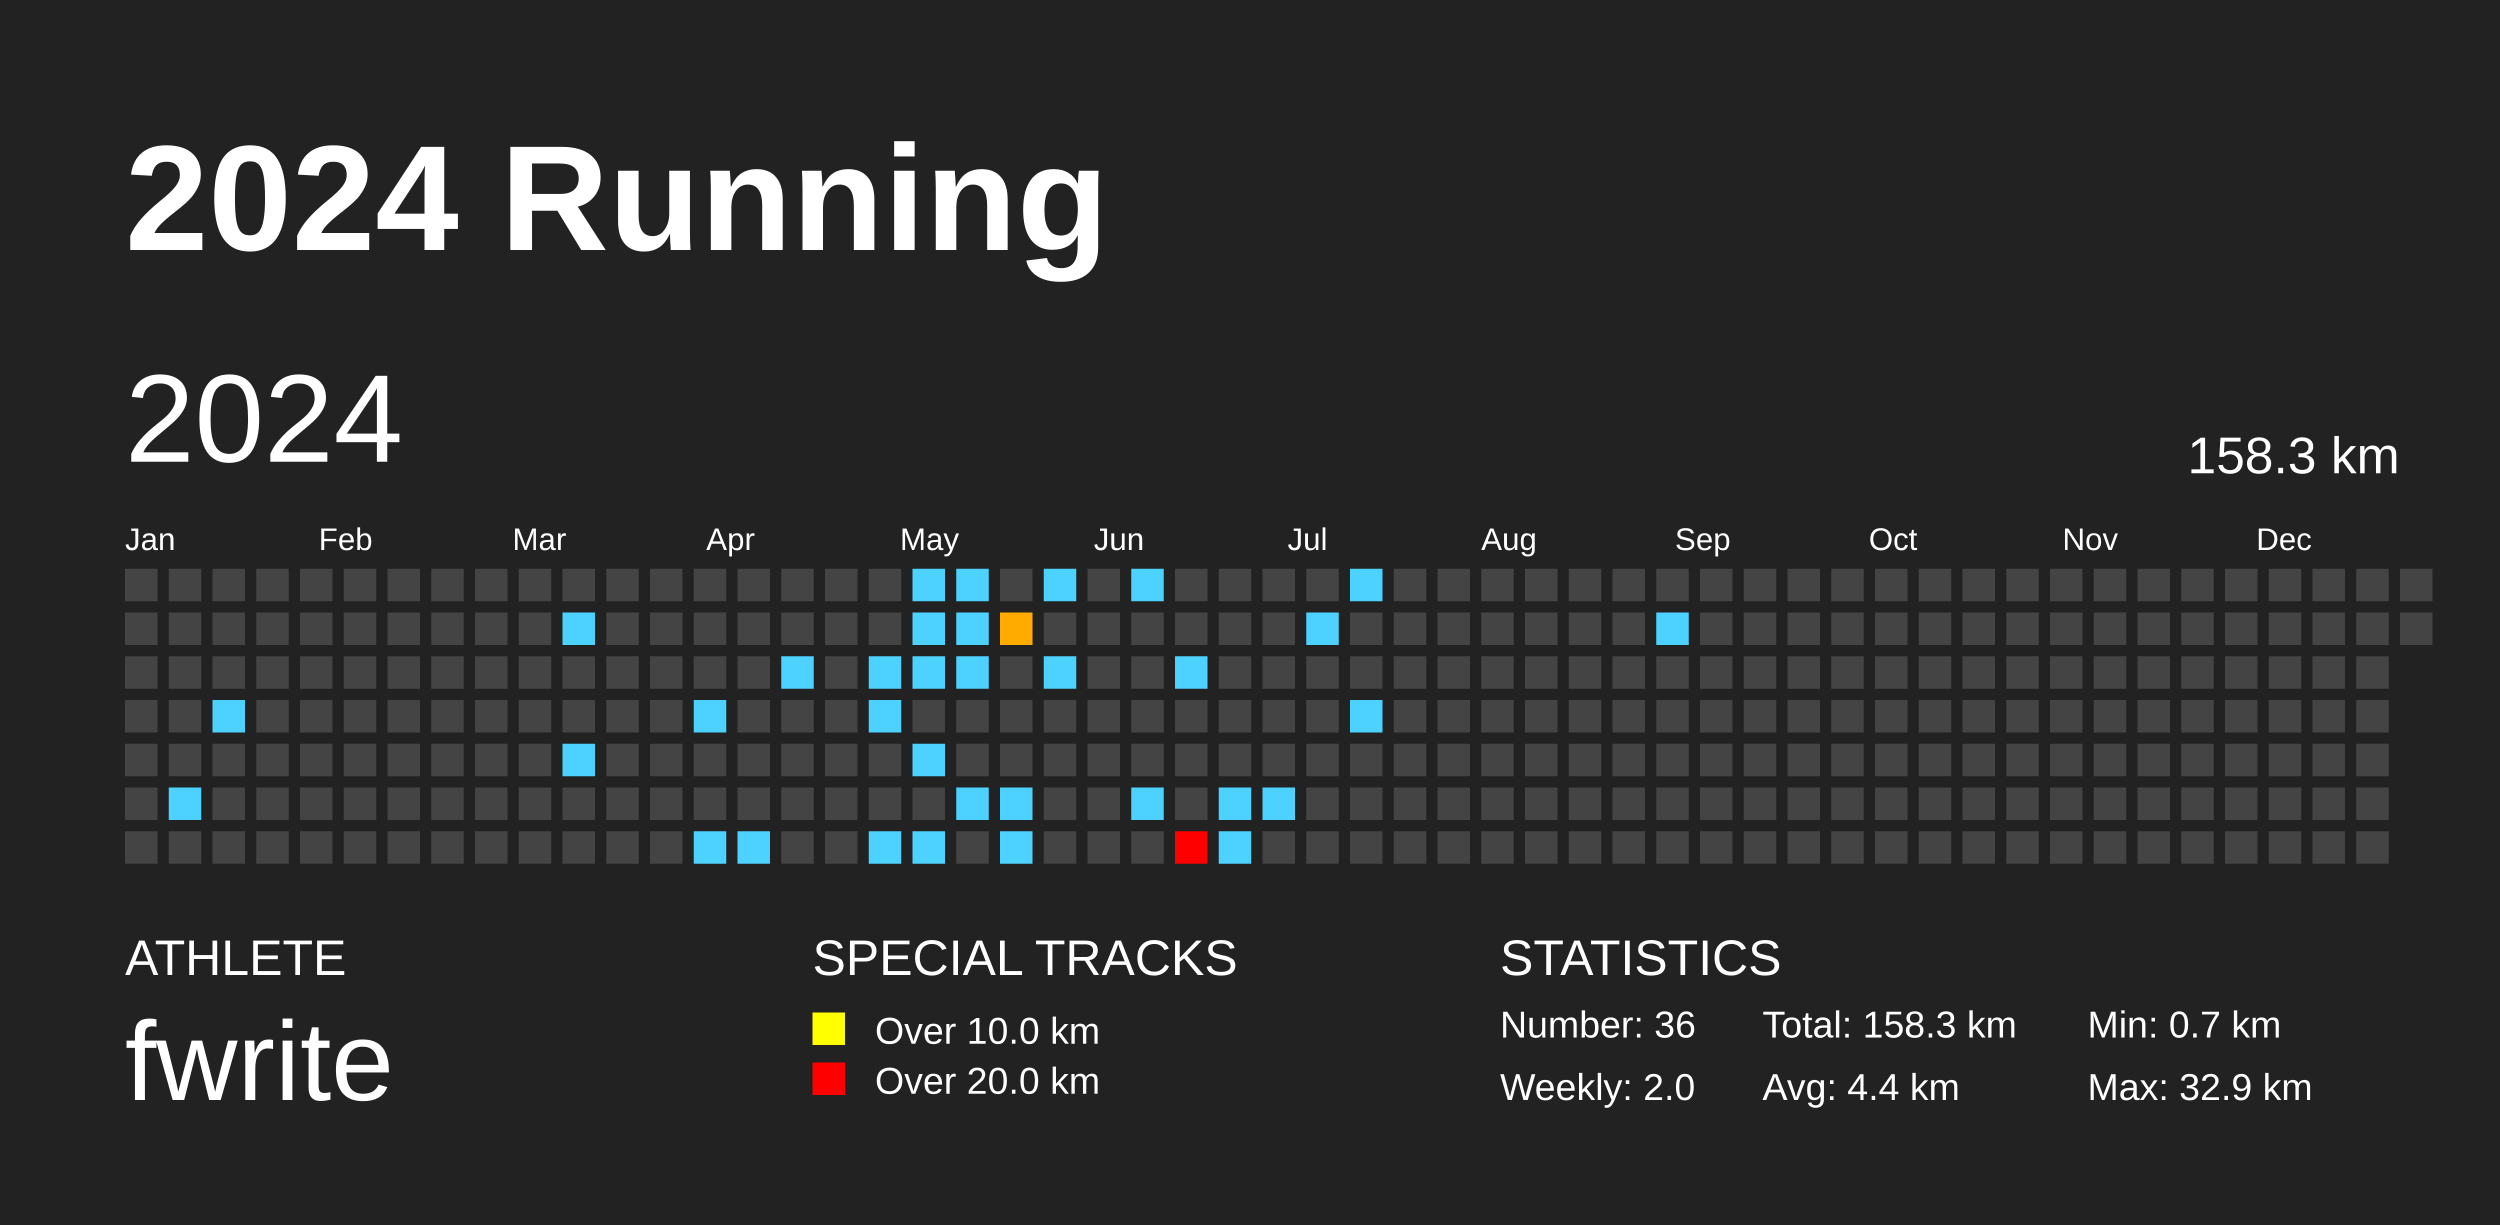
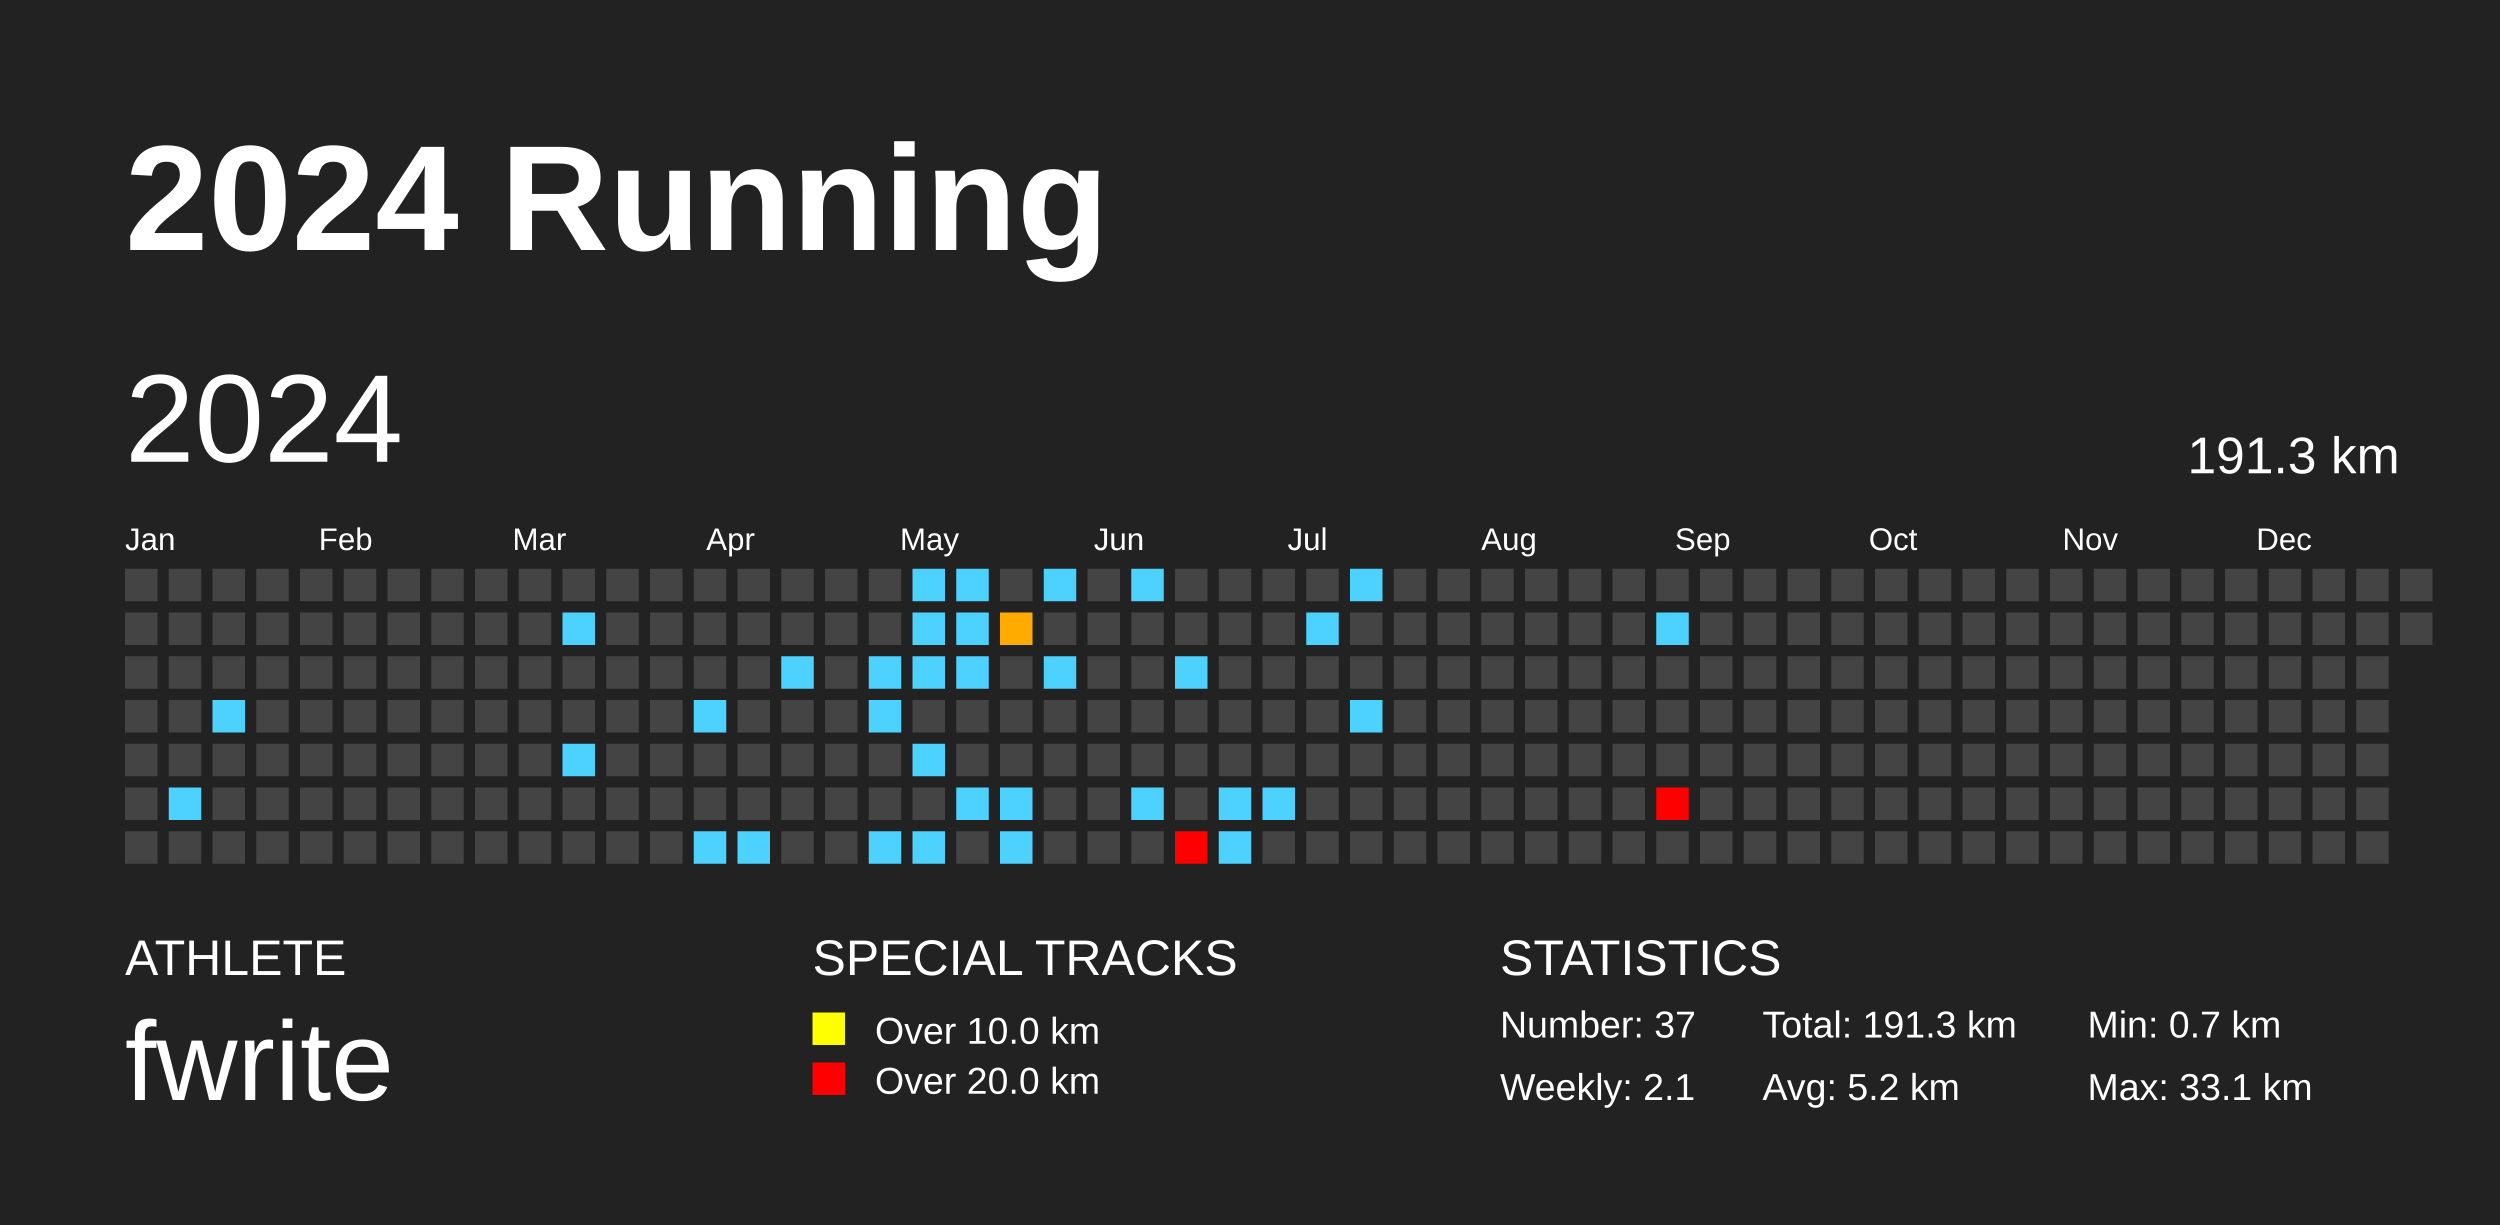
<svg xmlns="http://www.w3.org/2000/svg" baseProfile="full" height="98mm" version="1.1" viewBox="0,0,200,98" width="200mm">
  <defs />
  <rect fill="#222222" height="98" width="200" x="0" y="0" />
  <text fill="#FFFFFF" style="font-size:12px; font-family:Arial; font-weight:bold;" x="10" y="20">2024 Running</text>
  <text fill="#FFFFFF" style="font-size:4px; font-family:Arial" x="10" y="78">ATHLETE</text>
  <text fill="#FFFFFF" style="font-size:9px; font-family:Arial" x="10" y="88">fwrite</text>
  <text fill="#FFFFFF" style="font-size:4px; font-family:Arial" x="65" y="78">SPECIAL TRACKS</text>
  <rect fill="yellow" height="2.6" width="2.6" x="65" y="81" />
  <text fill="#FFFFFF" style="font-size:3px; font-family:Arial" x="70" y="83.5">Over 10.0 km</text>
  <rect fill="red" height="2.6" width="2.6" x="65" y="85" />
  <text fill="#FFFFFF" style="font-size:3px; font-family:Arial" x="70" y="87.5">Over 20.0 km</text>
  <text fill="#FFFFFF" style="font-size:4px; font-family:Arial" x="120" y="78">STATISTICS</text>
-   <text fill="#FFFFFF" style="font-size:3px; font-family:Arial" x="120" y="83">Number: 36</text>
-   <text fill="#FFFFFF" style="font-size:3px; font-family:Arial" x="120" y="88">Weekly: 2.0</text>
-   <text fill="#FFFFFF" style="font-size:3px; font-family:Arial" x="141" y="83">Total: 158.3 km</text>
-   <text fill="#FFFFFF" style="font-size:3px; font-family:Arial" x="141" y="88">Avg: 4.4 km</text>
+   <text fill="#FFFFFF" style="font-size:3px; font-family:Arial" x="120" y="83">Number: 37</text>
+   <text fill="#FFFFFF" style="font-size:3px; font-family:Arial" x="120" y="88">Weekly: 2.1</text>
+   <text fill="#FFFFFF" style="font-size:3px; font-family:Arial" x="141" y="83">Total: 191.3 km</text>
+   <text fill="#FFFFFF" style="font-size:3px; font-family:Arial" x="141" y="88">Avg: 5.2 km</text>
  <text fill="#FFFFFF" style="font-size:3px; font-family:Arial" x="167" y="83">Min: 0.7 km</text>
-   <text fill="#FFFFFF" style="font-size:3px; font-family:Arial" x="167" y="88">Max: 32.9 km</text>
+   <text fill="#FFFFFF" style="font-size:3px; font-family:Arial" x="167" y="88">Max: 33.1 km</text>
  <text dominant-baseline="hanging" fill="#FFFFFF" style="font-size:10.0px; font-family:Arial;" x="10" y="30">2024</text>
-   <text dominant-baseline="hanging" fill="#FFFFFF" style="font-size:4.125px; font-family:Arial;" x="175" y="35">158.3 km</text>
+   <text dominant-baseline="hanging" fill="#FFFFFF" style="font-size:4.125px; font-family:Arial;" x="175" y="35">191.3 km</text>
  <text fill="#FFFFFF" style="font-size:2.5px; font-family:Arial" x="10.0" y="44">Jan</text>
  <text fill="#FFFFFF" style="font-size:2.5px; font-family:Arial" x="25.5" y="44">Feb</text>
  <text fill="#FFFFFF" style="font-size:2.5px; font-family:Arial" x="41.0" y="44">Mar</text>
  <text fill="#FFFFFF" style="font-size:2.5px; font-family:Arial" x="56.5" y="44">Apr</text>
  <text fill="#FFFFFF" style="font-size:2.5px; font-family:Arial" x="72.0" y="44">May</text>
  <text fill="#FFFFFF" style="font-size:2.5px; font-family:Arial" x="87.5" y="44">Jun</text>
  <text fill="#FFFFFF" style="font-size:2.5px; font-family:Arial" x="103.0" y="44">Jul</text>
  <text fill="#FFFFFF" style="font-size:2.5px; font-family:Arial" x="118.5" y="44">Aug</text>
  <text fill="#FFFFFF" style="font-size:2.5px; font-family:Arial" x="134.0" y="44">Sep</text>
  <text fill="#FFFFFF" style="font-size:2.5px; font-family:Arial" x="149.5" y="44">Oct</text>
  <text fill="#FFFFFF" style="font-size:2.5px; font-family:Arial" x="165.0" y="44">Nov</text>
  <text fill="#FFFFFF" style="font-size:2.5px; font-family:Arial" x="180.5" y="44">Dec</text>
  <rect fill="#444444" height="2.6" width="2.6" x="10.0" y="45.5" />
  <rect fill="#444444" height="2.6" width="2.6" x="10.0" y="49.0" />
  <rect fill="#444444" height="2.6" width="2.6" x="10.0" y="52.5" />
  <rect fill="#444444" height="2.6" width="2.6" x="10.0" y="56.0" />
  <rect fill="#444444" height="2.6" width="2.6" x="10.0" y="59.5" />
  <rect fill="#444444" height="2.6" width="2.6" x="10.0" y="63.0" />
  <rect fill="#444444" height="2.6" width="2.6" x="10.0" y="66.5" />
  <rect fill="#444444" height="2.6" width="2.6" x="13.5" y="45.5" />
  <rect fill="#444444" height="2.6" width="2.6" x="13.5" y="49.0" />
  <rect fill="#444444" height="2.6" width="2.6" x="13.5" y="52.5" />
  <rect fill="#444444" height="2.6" width="2.6" x="13.5" y="56.0" />
  <rect fill="#444444" height="2.6" width="2.6" x="13.5" y="59.5" />
  <rect fill="#4dd2ff" height="2.6" width="2.6" x="13.5" y="63.0" />
  <rect fill="#444444" height="2.6" width="2.6" x="13.5" y="66.5" />
  <rect fill="#444444" height="2.6" width="2.6" x="17.0" y="45.5" />
  <rect fill="#444444" height="2.6" width="2.6" x="17.0" y="49.0" />
  <rect fill="#444444" height="2.6" width="2.6" x="17.0" y="52.5" />
  <rect fill="#4dd2ff" height="2.6" width="2.6" x="17.0" y="56.0" />
  <rect fill="#444444" height="2.6" width="2.6" x="17.0" y="59.5" />
  <rect fill="#444444" height="2.6" width="2.6" x="17.0" y="63.0" />
  <rect fill="#444444" height="2.6" width="2.6" x="17.0" y="66.5" />
  <rect fill="#444444" height="2.6" width="2.6" x="20.5" y="45.5" />
  <rect fill="#444444" height="2.6" width="2.6" x="20.5" y="49.0" />
  <rect fill="#444444" height="2.6" width="2.6" x="20.5" y="52.5" />
  <rect fill="#444444" height="2.6" width="2.6" x="20.5" y="56.0" />
  <rect fill="#444444" height="2.6" width="2.6" x="20.5" y="59.5" />
  <rect fill="#444444" height="2.6" width="2.6" x="20.5" y="63.0" />
  <rect fill="#444444" height="2.6" width="2.6" x="20.5" y="66.5" />
  <rect fill="#444444" height="2.6" width="2.6" x="24.0" y="45.5" />
  <rect fill="#444444" height="2.6" width="2.6" x="24.0" y="49.0" />
  <rect fill="#444444" height="2.6" width="2.6" x="24.0" y="52.5" />
  <rect fill="#444444" height="2.6" width="2.6" x="24.0" y="56.0" />
  <rect fill="#444444" height="2.6" width="2.6" x="24.0" y="59.5" />
  <rect fill="#444444" height="2.6" width="2.6" x="24.0" y="63.0" />
  <rect fill="#444444" height="2.6" width="2.6" x="24.0" y="66.5" />
  <rect fill="#444444" height="2.6" width="2.6" x="27.5" y="45.5" />
  <rect fill="#444444" height="2.6" width="2.6" x="27.5" y="49.0" />
  <rect fill="#444444" height="2.6" width="2.6" x="27.5" y="52.5" />
  <rect fill="#444444" height="2.6" width="2.6" x="27.5" y="56.0" />
  <rect fill="#444444" height="2.6" width="2.6" x="27.5" y="59.5" />
  <rect fill="#444444" height="2.6" width="2.6" x="27.5" y="63.0" />
  <rect fill="#444444" height="2.6" width="2.6" x="27.5" y="66.5" />
  <rect fill="#444444" height="2.6" width="2.6" x="31.0" y="45.5" />
  <rect fill="#444444" height="2.6" width="2.6" x="31.0" y="49.0" />
  <rect fill="#444444" height="2.6" width="2.6" x="31.0" y="52.5" />
  <rect fill="#444444" height="2.6" width="2.6" x="31.0" y="56.0" />
  <rect fill="#444444" height="2.6" width="2.6" x="31.0" y="59.5" />
  <rect fill="#444444" height="2.6" width="2.6" x="31.0" y="63.0" />
  <rect fill="#444444" height="2.6" width="2.6" x="31.0" y="66.5" />
  <rect fill="#444444" height="2.6" width="2.6" x="34.5" y="45.5" />
  <rect fill="#444444" height="2.6" width="2.6" x="34.5" y="49.0" />
  <rect fill="#444444" height="2.6" width="2.6" x="34.5" y="52.5" />
  <rect fill="#444444" height="2.6" width="2.6" x="34.5" y="56.0" />
  <rect fill="#444444" height="2.6" width="2.6" x="34.5" y="59.5" />
  <rect fill="#444444" height="2.6" width="2.6" x="34.5" y="63.0" />
  <rect fill="#444444" height="2.6" width="2.6" x="34.5" y="66.5" />
  <rect fill="#444444" height="2.6" width="2.6" x="38.0" y="45.5" />
  <rect fill="#444444" height="2.6" width="2.6" x="38.0" y="49.0" />
  <rect fill="#444444" height="2.6" width="2.6" x="38.0" y="52.5" />
  <rect fill="#444444" height="2.6" width="2.6" x="38.0" y="56.0" />
  <rect fill="#444444" height="2.6" width="2.6" x="38.0" y="59.5" />
  <rect fill="#444444" height="2.6" width="2.6" x="38.0" y="63.0" />
  <rect fill="#444444" height="2.6" width="2.6" x="38.0" y="66.5" />
  <rect fill="#444444" height="2.6" width="2.6" x="41.5" y="45.5" />
  <rect fill="#444444" height="2.6" width="2.6" x="41.5" y="49.0" />
  <rect fill="#444444" height="2.6" width="2.6" x="41.5" y="52.5" />
  <rect fill="#444444" height="2.6" width="2.6" x="41.5" y="56.0" />
  <rect fill="#444444" height="2.6" width="2.6" x="41.5" y="59.5" />
  <rect fill="#444444" height="2.6" width="2.6" x="41.5" y="63.0" />
  <rect fill="#444444" height="2.6" width="2.6" x="41.5" y="66.5" />
  <rect fill="#444444" height="2.6" width="2.6" x="45.0" y="45.5" />
  <rect fill="#4dd2ff" height="2.6" width="2.6" x="45.0" y="49.0" />
  <rect fill="#444444" height="2.6" width="2.6" x="45.0" y="52.5" />
  <rect fill="#444444" height="2.6" width="2.6" x="45.0" y="56.0" />
  <rect fill="#4dd2ff" height="2.6" width="2.6" x="45.0" y="59.5" />
  <rect fill="#444444" height="2.6" width="2.6" x="45.0" y="63.0" />
  <rect fill="#444444" height="2.6" width="2.6" x="45.0" y="66.5" />
  <rect fill="#444444" height="2.6" width="2.6" x="48.5" y="45.5" />
  <rect fill="#444444" height="2.6" width="2.6" x="48.5" y="49.0" />
  <rect fill="#444444" height="2.6" width="2.6" x="48.5" y="52.5" />
  <rect fill="#444444" height="2.6" width="2.6" x="48.5" y="56.0" />
  <rect fill="#444444" height="2.6" width="2.6" x="48.5" y="59.5" />
  <rect fill="#444444" height="2.6" width="2.6" x="48.5" y="63.0" />
  <rect fill="#444444" height="2.6" width="2.6" x="48.5" y="66.5" />
  <rect fill="#444444" height="2.6" width="2.6" x="52.0" y="45.5" />
  <rect fill="#444444" height="2.6" width="2.6" x="52.0" y="49.0" />
  <rect fill="#444444" height="2.6" width="2.6" x="52.0" y="52.5" />
  <rect fill="#444444" height="2.6" width="2.6" x="52.0" y="56.0" />
  <rect fill="#444444" height="2.6" width="2.6" x="52.0" y="59.5" />
  <rect fill="#444444" height="2.6" width="2.6" x="52.0" y="63.0" />
  <rect fill="#444444" height="2.6" width="2.6" x="52.0" y="66.5" />
  <rect fill="#444444" height="2.6" width="2.6" x="55.5" y="45.5" />
  <rect fill="#444444" height="2.6" width="2.6" x="55.5" y="49.0" />
  <rect fill="#444444" height="2.6" width="2.6" x="55.5" y="52.5" />
  <rect fill="#4dd2ff" height="2.6" width="2.6" x="55.5" y="56.0" />
  <rect fill="#444444" height="2.6" width="2.6" x="55.5" y="59.5" />
  <rect fill="#444444" height="2.6" width="2.6" x="55.5" y="63.0" />
  <rect fill="#4dd2ff" height="2.6" width="2.6" x="55.5" y="66.5" />
  <rect fill="#444444" height="2.6" width="2.6" x="59.0" y="45.5" />
  <rect fill="#444444" height="2.6" width="2.6" x="59.0" y="49.0" />
  <rect fill="#444444" height="2.6" width="2.6" x="59.0" y="52.5" />
  <rect fill="#444444" height="2.6" width="2.6" x="59.0" y="56.0" />
  <rect fill="#444444" height="2.6" width="2.6" x="59.0" y="59.5" />
  <rect fill="#444444" height="2.6" width="2.6" x="59.0" y="63.0" />
  <rect fill="#4dd2ff" height="2.6" width="2.6" x="59.0" y="66.5" />
  <rect fill="#444444" height="2.6" width="2.6" x="62.5" y="45.5" />
  <rect fill="#444444" height="2.6" width="2.6" x="62.5" y="49.0" />
  <rect fill="#4dd2ff" height="2.6" width="2.6" x="62.5" y="52.5" />
  <rect fill="#444444" height="2.6" width="2.6" x="62.5" y="56.0" />
  <rect fill="#444444" height="2.6" width="2.6" x="62.5" y="59.5" />
  <rect fill="#444444" height="2.6" width="2.6" x="62.5" y="63.0" />
  <rect fill="#444444" height="2.6" width="2.6" x="62.5" y="66.5" />
  <rect fill="#444444" height="2.6" width="2.6" x="66.0" y="45.5" />
  <rect fill="#444444" height="2.6" width="2.6" x="66.0" y="49.0" />
  <rect fill="#444444" height="2.6" width="2.6" x="66.0" y="52.5" />
  <rect fill="#444444" height="2.6" width="2.6" x="66.0" y="56.0" />
  <rect fill="#444444" height="2.6" width="2.6" x="66.0" y="59.5" />
  <rect fill="#444444" height="2.6" width="2.6" x="66.0" y="63.0" />
  <rect fill="#444444" height="2.6" width="2.6" x="66.0" y="66.5" />
  <rect fill="#444444" height="2.6" width="2.6" x="69.5" y="45.5" />
  <rect fill="#444444" height="2.6" width="2.6" x="69.5" y="49.0" />
  <rect fill="#4dd2ff" height="2.6" width="2.6" x="69.5" y="52.5" />
  <rect fill="#4dd2ff" height="2.6" width="2.6" x="69.5" y="56.0" />
  <rect fill="#444444" height="2.6" width="2.6" x="69.5" y="59.5" />
  <rect fill="#444444" height="2.6" width="2.6" x="69.5" y="63.0" />
  <rect fill="#4dd2ff" height="2.6" width="2.6" x="69.5" y="66.5" />
  <rect fill="#4dd2ff" height="2.6" width="2.6" x="73.0" y="45.5" />
  <rect fill="#4dd2ff" height="2.6" width="2.6" x="73.0" y="49.0" />
  <rect fill="#4dd2ff" height="2.6" width="2.6" x="73.0" y="52.5" />
  <rect fill="#444444" height="2.6" width="2.6" x="73.0" y="56.0" />
  <rect fill="#4dd2ff" height="2.6" width="2.6" x="73.0" y="59.5" />
  <rect fill="#444444" height="2.6" width="2.6" x="73.0" y="63.0" />
  <rect fill="#4dd2ff" height="2.6" width="2.6" x="73.0" y="66.5" />
  <rect fill="#4dd2ff" height="2.6" width="2.6" x="76.5" y="45.5" />
  <rect fill="#4dd2ff" height="2.6" width="2.6" x="76.5" y="49.0" />
  <rect fill="#4dd2ff" height="2.6" width="2.6" x="76.5" y="52.5" />
  <rect fill="#444444" height="2.6" width="2.6" x="76.5" y="56.0" />
  <rect fill="#444444" height="2.6" width="2.6" x="76.5" y="59.5" />
  <rect fill="#4dd2ff" height="2.6" width="2.6" x="76.5" y="63.0" />
  <rect fill="#444444" height="2.6" width="2.6" x="76.5" y="66.5" />
  <rect fill="#444444" height="2.6" width="2.6" x="80.0" y="45.5" />
  <rect fill="#ffab00" height="2.6" width="2.6" x="80.0" y="49.0" />
  <rect fill="#444444" height="2.6" width="2.6" x="80.0" y="52.5" />
  <rect fill="#444444" height="2.6" width="2.6" x="80.0" y="56.0" />
  <rect fill="#444444" height="2.6" width="2.6" x="80.0" y="59.5" />
  <rect fill="#4dd2ff" height="2.6" width="2.6" x="80.0" y="63.0" />
  <rect fill="#4dd2ff" height="2.6" width="2.6" x="80.0" y="66.5" />
  <rect fill="#4dd2ff" height="2.6" width="2.6" x="83.5" y="45.5" />
  <rect fill="#444444" height="2.6" width="2.6" x="83.5" y="49.0" />
  <rect fill="#4dd2ff" height="2.6" width="2.6" x="83.5" y="52.5" />
  <rect fill="#444444" height="2.6" width="2.6" x="83.5" y="56.0" />
  <rect fill="#444444" height="2.6" width="2.6" x="83.5" y="59.5" />
  <rect fill="#444444" height="2.6" width="2.6" x="83.5" y="63.0" />
  <rect fill="#444444" height="2.6" width="2.6" x="83.5" y="66.5" />
  <rect fill="#444444" height="2.6" width="2.6" x="87.0" y="45.5" />
  <rect fill="#444444" height="2.6" width="2.6" x="87.0" y="49.0" />
  <rect fill="#444444" height="2.6" width="2.6" x="87.0" y="52.5" />
  <rect fill="#444444" height="2.6" width="2.6" x="87.0" y="56.0" />
  <rect fill="#444444" height="2.6" width="2.6" x="87.0" y="59.5" />
  <rect fill="#444444" height="2.6" width="2.6" x="87.0" y="63.0" />
  <rect fill="#444444" height="2.6" width="2.6" x="87.0" y="66.5" />
  <rect fill="#4dd2ff" height="2.6" width="2.6" x="90.5" y="45.5" />
  <rect fill="#444444" height="2.6" width="2.6" x="90.5" y="49.0" />
  <rect fill="#444444" height="2.6" width="2.6" x="90.5" y="52.5" />
  <rect fill="#444444" height="2.6" width="2.6" x="90.5" y="56.0" />
  <rect fill="#444444" height="2.6" width="2.6" x="90.5" y="59.5" />
  <rect fill="#4dd2ff" height="2.6" width="2.6" x="90.5" y="63.0" />
  <rect fill="#444444" height="2.6" width="2.6" x="90.5" y="66.5" />
  <rect fill="#444444" height="2.6" width="2.6" x="94.0" y="45.5" />
  <rect fill="#444444" height="2.6" width="2.6" x="94.0" y="49.0" />
  <rect fill="#4dd2ff" height="2.6" width="2.6" x="94.0" y="52.5" />
  <rect fill="#444444" height="2.6" width="2.6" x="94.0" y="56.0" />
  <rect fill="#444444" height="2.6" width="2.6" x="94.0" y="59.5" />
  <rect fill="#444444" height="2.6" width="2.6" x="94.0" y="63.0" />
  <rect fill="red" height="2.6" width="2.6" x="94.0" y="66.5" />
  <rect fill="#444444" height="2.6" width="2.6" x="97.5" y="45.5" />
  <rect fill="#444444" height="2.6" width="2.6" x="97.5" y="49.0" />
  <rect fill="#444444" height="2.6" width="2.6" x="97.5" y="52.5" />
  <rect fill="#444444" height="2.6" width="2.6" x="97.5" y="56.0" />
  <rect fill="#444444" height="2.6" width="2.6" x="97.5" y="59.5" />
  <rect fill="#4dd2ff" height="2.6" width="2.6" x="97.5" y="63.0" />
  <rect fill="#4dd2ff" height="2.6" width="2.6" x="97.5" y="66.5" />
  <rect fill="#444444" height="2.6" width="2.6" x="101.0" y="45.5" />
  <rect fill="#444444" height="2.6" width="2.6" x="101.0" y="49.0" />
  <rect fill="#444444" height="2.6" width="2.6" x="101.0" y="52.5" />
  <rect fill="#444444" height="2.6" width="2.6" x="101.0" y="56.0" />
  <rect fill="#444444" height="2.6" width="2.6" x="101.0" y="59.5" />
  <rect fill="#4dd2ff" height="2.6" width="2.6" x="101.0" y="63.0" />
  <rect fill="#444444" height="2.6" width="2.6" x="101.0" y="66.5" />
  <rect fill="#444444" height="2.6" width="2.6" x="104.5" y="45.5" />
  <rect fill="#4dd2ff" height="2.6" width="2.6" x="104.5" y="49.0" />
  <rect fill="#444444" height="2.6" width="2.6" x="104.5" y="52.5" />
  <rect fill="#444444" height="2.6" width="2.6" x="104.5" y="56.0" />
  <rect fill="#444444" height="2.6" width="2.6" x="104.5" y="59.5" />
  <rect fill="#444444" height="2.6" width="2.6" x="104.5" y="63.0" />
  <rect fill="#444444" height="2.6" width="2.6" x="104.5" y="66.5" />
  <rect fill="#4dd2ff" height="2.6" width="2.6" x="108.0" y="45.5" />
  <rect fill="#444444" height="2.6" width="2.6" x="108.0" y="49.0" />
  <rect fill="#444444" height="2.6" width="2.6" x="108.0" y="52.5" />
  <rect fill="#4dd2ff" height="2.6" width="2.6" x="108.0" y="56.0" />
  <rect fill="#444444" height="2.6" width="2.6" x="108.0" y="59.5" />
  <rect fill="#444444" height="2.6" width="2.6" x="108.0" y="63.0" />
  <rect fill="#444444" height="2.6" width="2.6" x="108.0" y="66.5" />
  <rect fill="#444444" height="2.6" width="2.6" x="111.5" y="45.5" />
  <rect fill="#444444" height="2.6" width="2.6" x="111.5" y="49.0" />
  <rect fill="#444444" height="2.6" width="2.6" x="111.5" y="52.5" />
  <rect fill="#444444" height="2.6" width="2.6" x="111.5" y="56.0" />
  <rect fill="#444444" height="2.6" width="2.6" x="111.5" y="59.5" />
  <rect fill="#444444" height="2.6" width="2.6" x="111.5" y="63.0" />
  <rect fill="#444444" height="2.6" width="2.6" x="111.5" y="66.5" />
  <rect fill="#444444" height="2.6" width="2.6" x="115.0" y="45.5" />
  <rect fill="#444444" height="2.6" width="2.6" x="115.0" y="49.0" />
  <rect fill="#444444" height="2.6" width="2.6" x="115.0" y="52.5" />
  <rect fill="#444444" height="2.6" width="2.6" x="115.0" y="56.0" />
  <rect fill="#444444" height="2.6" width="2.6" x="115.0" y="59.5" />
  <rect fill="#444444" height="2.6" width="2.6" x="115.0" y="63.0" />
  <rect fill="#444444" height="2.6" width="2.6" x="115.0" y="66.5" />
  <rect fill="#444444" height="2.6" width="2.6" x="118.5" y="45.5" />
  <rect fill="#444444" height="2.6" width="2.6" x="118.5" y="49.0" />
  <rect fill="#444444" height="2.6" width="2.6" x="118.5" y="52.5" />
  <rect fill="#444444" height="2.6" width="2.6" x="118.5" y="56.0" />
  <rect fill="#444444" height="2.6" width="2.6" x="118.5" y="59.5" />
  <rect fill="#444444" height="2.6" width="2.6" x="118.5" y="63.0" />
  <rect fill="#444444" height="2.6" width="2.6" x="118.5" y="66.5" />
  <rect fill="#444444" height="2.6" width="2.6" x="122.0" y="45.5" />
  <rect fill="#444444" height="2.6" width="2.6" x="122.0" y="49.0" />
  <rect fill="#444444" height="2.6" width="2.6" x="122.0" y="52.5" />
  <rect fill="#444444" height="2.6" width="2.6" x="122.0" y="56.0" />
  <rect fill="#444444" height="2.6" width="2.6" x="122.0" y="59.5" />
  <rect fill="#444444" height="2.6" width="2.6" x="122.0" y="63.0" />
  <rect fill="#444444" height="2.6" width="2.6" x="122.0" y="66.5" />
  <rect fill="#444444" height="2.6" width="2.6" x="125.5" y="45.5" />
  <rect fill="#444444" height="2.6" width="2.6" x="125.5" y="49.0" />
  <rect fill="#444444" height="2.6" width="2.6" x="125.5" y="52.5" />
  <rect fill="#444444" height="2.6" width="2.6" x="125.5" y="56.0" />
  <rect fill="#444444" height="2.6" width="2.6" x="125.5" y="59.5" />
  <rect fill="#444444" height="2.6" width="2.6" x="125.5" y="63.0" />
  <rect fill="#444444" height="2.6" width="2.6" x="125.5" y="66.5" />
  <rect fill="#444444" height="2.6" width="2.6" x="129.0" y="45.5" />
  <rect fill="#444444" height="2.6" width="2.6" x="129.0" y="49.0" />
  <rect fill="#444444" height="2.6" width="2.6" x="129.0" y="52.5" />
  <rect fill="#444444" height="2.6" width="2.6" x="129.0" y="56.0" />
  <rect fill="#444444" height="2.6" width="2.6" x="129.0" y="59.5" />
  <rect fill="#444444" height="2.6" width="2.6" x="129.0" y="63.0" />
  <rect fill="#444444" height="2.6" width="2.6" x="129.0" y="66.5" />
  <rect fill="#444444" height="2.6" width="2.6" x="132.5" y="45.5" />
  <rect fill="#4dd2ff" height="2.6" width="2.6" x="132.5" y="49.0" />
  <rect fill="#444444" height="2.6" width="2.6" x="132.5" y="52.5" />
  <rect fill="#444444" height="2.6" width="2.6" x="132.5" y="56.0" />
  <rect fill="#444444" height="2.6" width="2.6" x="132.5" y="59.5" />
-   <rect fill="#444444" height="2.6" width="2.6" x="132.5" y="63.0" />
+   <rect fill="red" height="2.6" width="2.6" x="132.5" y="63.0" />
  <rect fill="#444444" height="2.6" width="2.6" x="132.5" y="66.5" />
  <rect fill="#444444" height="2.6" width="2.6" x="136.0" y="45.5" />
  <rect fill="#444444" height="2.6" width="2.6" x="136.0" y="49.0" />
  <rect fill="#444444" height="2.6" width="2.6" x="136.0" y="52.5" />
  <rect fill="#444444" height="2.6" width="2.6" x="136.0" y="56.0" />
  <rect fill="#444444" height="2.6" width="2.6" x="136.0" y="59.5" />
  <rect fill="#444444" height="2.6" width="2.6" x="136.0" y="63.0" />
  <rect fill="#444444" height="2.6" width="2.6" x="136.0" y="66.5" />
  <rect fill="#444444" height="2.6" width="2.6" x="139.5" y="45.5" />
  <rect fill="#444444" height="2.6" width="2.6" x="139.5" y="49.0" />
  <rect fill="#444444" height="2.6" width="2.6" x="139.5" y="52.5" />
  <rect fill="#444444" height="2.6" width="2.6" x="139.5" y="56.0" />
  <rect fill="#444444" height="2.6" width="2.6" x="139.5" y="59.5" />
  <rect fill="#444444" height="2.6" width="2.6" x="139.5" y="63.0" />
  <rect fill="#444444" height="2.6" width="2.6" x="139.5" y="66.5" />
  <rect fill="#444444" height="2.6" width="2.6" x="143.0" y="45.5" />
  <rect fill="#444444" height="2.6" width="2.6" x="143.0" y="49.0" />
  <rect fill="#444444" height="2.6" width="2.6" x="143.0" y="52.5" />
  <rect fill="#444444" height="2.6" width="2.6" x="143.0" y="56.0" />
  <rect fill="#444444" height="2.6" width="2.6" x="143.0" y="59.5" />
  <rect fill="#444444" height="2.6" width="2.6" x="143.0" y="63.0" />
  <rect fill="#444444" height="2.6" width="2.6" x="143.0" y="66.5" />
  <rect fill="#444444" height="2.6" width="2.6" x="146.5" y="45.5" />
  <rect fill="#444444" height="2.6" width="2.6" x="146.5" y="49.0" />
  <rect fill="#444444" height="2.6" width="2.6" x="146.5" y="52.5" />
  <rect fill="#444444" height="2.6" width="2.6" x="146.5" y="56.0" />
  <rect fill="#444444" height="2.6" width="2.6" x="146.5" y="59.5" />
  <rect fill="#444444" height="2.6" width="2.6" x="146.5" y="63.0" />
  <rect fill="#444444" height="2.6" width="2.6" x="146.5" y="66.5" />
  <rect fill="#444444" height="2.6" width="2.6" x="150.0" y="45.5" />
  <rect fill="#444444" height="2.6" width="2.6" x="150.0" y="49.0" />
  <rect fill="#444444" height="2.6" width="2.6" x="150.0" y="52.5" />
  <rect fill="#444444" height="2.6" width="2.6" x="150.0" y="56.0" />
  <rect fill="#444444" height="2.6" width="2.6" x="150.0" y="59.5" />
  <rect fill="#444444" height="2.6" width="2.6" x="150.0" y="63.0" />
  <rect fill="#444444" height="2.6" width="2.6" x="150.0" y="66.5" />
  <rect fill="#444444" height="2.6" width="2.6" x="153.5" y="45.5" />
  <rect fill="#444444" height="2.6" width="2.6" x="153.5" y="49.0" />
  <rect fill="#444444" height="2.6" width="2.6" x="153.5" y="52.5" />
  <rect fill="#444444" height="2.6" width="2.6" x="153.5" y="56.0" />
  <rect fill="#444444" height="2.6" width="2.6" x="153.5" y="59.5" />
  <rect fill="#444444" height="2.6" width="2.6" x="153.5" y="63.0" />
  <rect fill="#444444" height="2.6" width="2.6" x="153.5" y="66.5" />
  <rect fill="#444444" height="2.6" width="2.6" x="157.0" y="45.5" />
  <rect fill="#444444" height="2.6" width="2.6" x="157.0" y="49.0" />
  <rect fill="#444444" height="2.6" width="2.6" x="157.0" y="52.5" />
  <rect fill="#444444" height="2.6" width="2.6" x="157.0" y="56.0" />
  <rect fill="#444444" height="2.6" width="2.6" x="157.0" y="59.5" />
  <rect fill="#444444" height="2.6" width="2.6" x="157.0" y="63.0" />
  <rect fill="#444444" height="2.6" width="2.6" x="157.0" y="66.5" />
  <rect fill="#444444" height="2.6" width="2.6" x="160.5" y="45.5" />
  <rect fill="#444444" height="2.6" width="2.6" x="160.5" y="49.0" />
  <rect fill="#444444" height="2.6" width="2.6" x="160.5" y="52.5" />
  <rect fill="#444444" height="2.6" width="2.6" x="160.5" y="56.0" />
  <rect fill="#444444" height="2.6" width="2.6" x="160.5" y="59.5" />
  <rect fill="#444444" height="2.6" width="2.6" x="160.5" y="63.0" />
  <rect fill="#444444" height="2.6" width="2.6" x="160.5" y="66.5" />
  <rect fill="#444444" height="2.6" width="2.6" x="164.0" y="45.5" />
  <rect fill="#444444" height="2.6" width="2.6" x="164.0" y="49.0" />
  <rect fill="#444444" height="2.6" width="2.6" x="164.0" y="52.5" />
  <rect fill="#444444" height="2.6" width="2.6" x="164.0" y="56.0" />
  <rect fill="#444444" height="2.6" width="2.6" x="164.0" y="59.5" />
  <rect fill="#444444" height="2.6" width="2.6" x="164.0" y="63.0" />
  <rect fill="#444444" height="2.6" width="2.6" x="164.0" y="66.5" />
  <rect fill="#444444" height="2.6" width="2.6" x="167.5" y="45.5" />
  <rect fill="#444444" height="2.6" width="2.6" x="167.5" y="49.0" />
  <rect fill="#444444" height="2.6" width="2.6" x="167.5" y="52.5" />
  <rect fill="#444444" height="2.6" width="2.6" x="167.5" y="56.0" />
  <rect fill="#444444" height="2.6" width="2.6" x="167.5" y="59.5" />
  <rect fill="#444444" height="2.6" width="2.6" x="167.5" y="63.0" />
  <rect fill="#444444" height="2.6" width="2.6" x="167.5" y="66.5" />
  <rect fill="#444444" height="2.6" width="2.6" x="171.0" y="45.5" />
  <rect fill="#444444" height="2.6" width="2.6" x="171.0" y="49.0" />
  <rect fill="#444444" height="2.6" width="2.6" x="171.0" y="52.5" />
  <rect fill="#444444" height="2.6" width="2.6" x="171.0" y="56.0" />
  <rect fill="#444444" height="2.6" width="2.6" x="171.0" y="59.5" />
  <rect fill="#444444" height="2.6" width="2.6" x="171.0" y="63.0" />
  <rect fill="#444444" height="2.6" width="2.6" x="171.0" y="66.5" />
  <rect fill="#444444" height="2.6" width="2.6" x="174.5" y="45.5" />
  <rect fill="#444444" height="2.6" width="2.6" x="174.5" y="49.0" />
  <rect fill="#444444" height="2.6" width="2.6" x="174.5" y="52.5" />
  <rect fill="#444444" height="2.6" width="2.6" x="174.5" y="56.0" />
  <rect fill="#444444" height="2.6" width="2.6" x="174.5" y="59.5" />
  <rect fill="#444444" height="2.6" width="2.6" x="174.5" y="63.0" />
  <rect fill="#444444" height="2.6" width="2.6" x="174.5" y="66.5" />
  <rect fill="#444444" height="2.6" width="2.6" x="178.0" y="45.5" />
  <rect fill="#444444" height="2.6" width="2.6" x="178.0" y="49.0" />
  <rect fill="#444444" height="2.6" width="2.6" x="178.0" y="52.5" />
  <rect fill="#444444" height="2.6" width="2.6" x="178.0" y="56.0" />
  <rect fill="#444444" height="2.6" width="2.6" x="178.0" y="59.5" />
  <rect fill="#444444" height="2.6" width="2.6" x="178.0" y="63.0" />
  <rect fill="#444444" height="2.6" width="2.6" x="178.0" y="66.5" />
  <rect fill="#444444" height="2.6" width="2.6" x="181.5" y="45.5" />
  <rect fill="#444444" height="2.6" width="2.6" x="181.5" y="49.0" />
  <rect fill="#444444" height="2.6" width="2.6" x="181.5" y="52.5" />
  <rect fill="#444444" height="2.6" width="2.6" x="181.5" y="56.0" />
  <rect fill="#444444" height="2.6" width="2.6" x="181.5" y="59.5" />
  <rect fill="#444444" height="2.6" width="2.6" x="181.5" y="63.0" />
  <rect fill="#444444" height="2.6" width="2.6" x="181.5" y="66.5" />
  <rect fill="#444444" height="2.6" width="2.6" x="185.0" y="45.5" />
  <rect fill="#444444" height="2.6" width="2.6" x="185.0" y="49.0" />
  <rect fill="#444444" height="2.6" width="2.6" x="185.0" y="52.5" />
  <rect fill="#444444" height="2.6" width="2.6" x="185.0" y="56.0" />
  <rect fill="#444444" height="2.6" width="2.6" x="185.0" y="59.5" />
  <rect fill="#444444" height="2.6" width="2.6" x="185.0" y="63.0" />
  <rect fill="#444444" height="2.6" width="2.6" x="185.0" y="66.5" />
  <rect fill="#444444" height="2.6" width="2.6" x="188.5" y="45.5" />
  <rect fill="#444444" height="2.6" width="2.6" x="188.5" y="49.0" />
  <rect fill="#444444" height="2.6" width="2.6" x="188.5" y="52.5" />
  <rect fill="#444444" height="2.6" width="2.6" x="188.5" y="56.0" />
  <rect fill="#444444" height="2.6" width="2.6" x="188.5" y="59.5" />
  <rect fill="#444444" height="2.6" width="2.6" x="188.5" y="63.0" />
  <rect fill="#444444" height="2.6" width="2.6" x="188.5" y="66.5" />
  <rect fill="#444444" height="2.6" width="2.6" x="192.0" y="45.5" />
  <rect fill="#444444" height="2.6" width="2.6" x="192.0" y="49.0" />
</svg>
